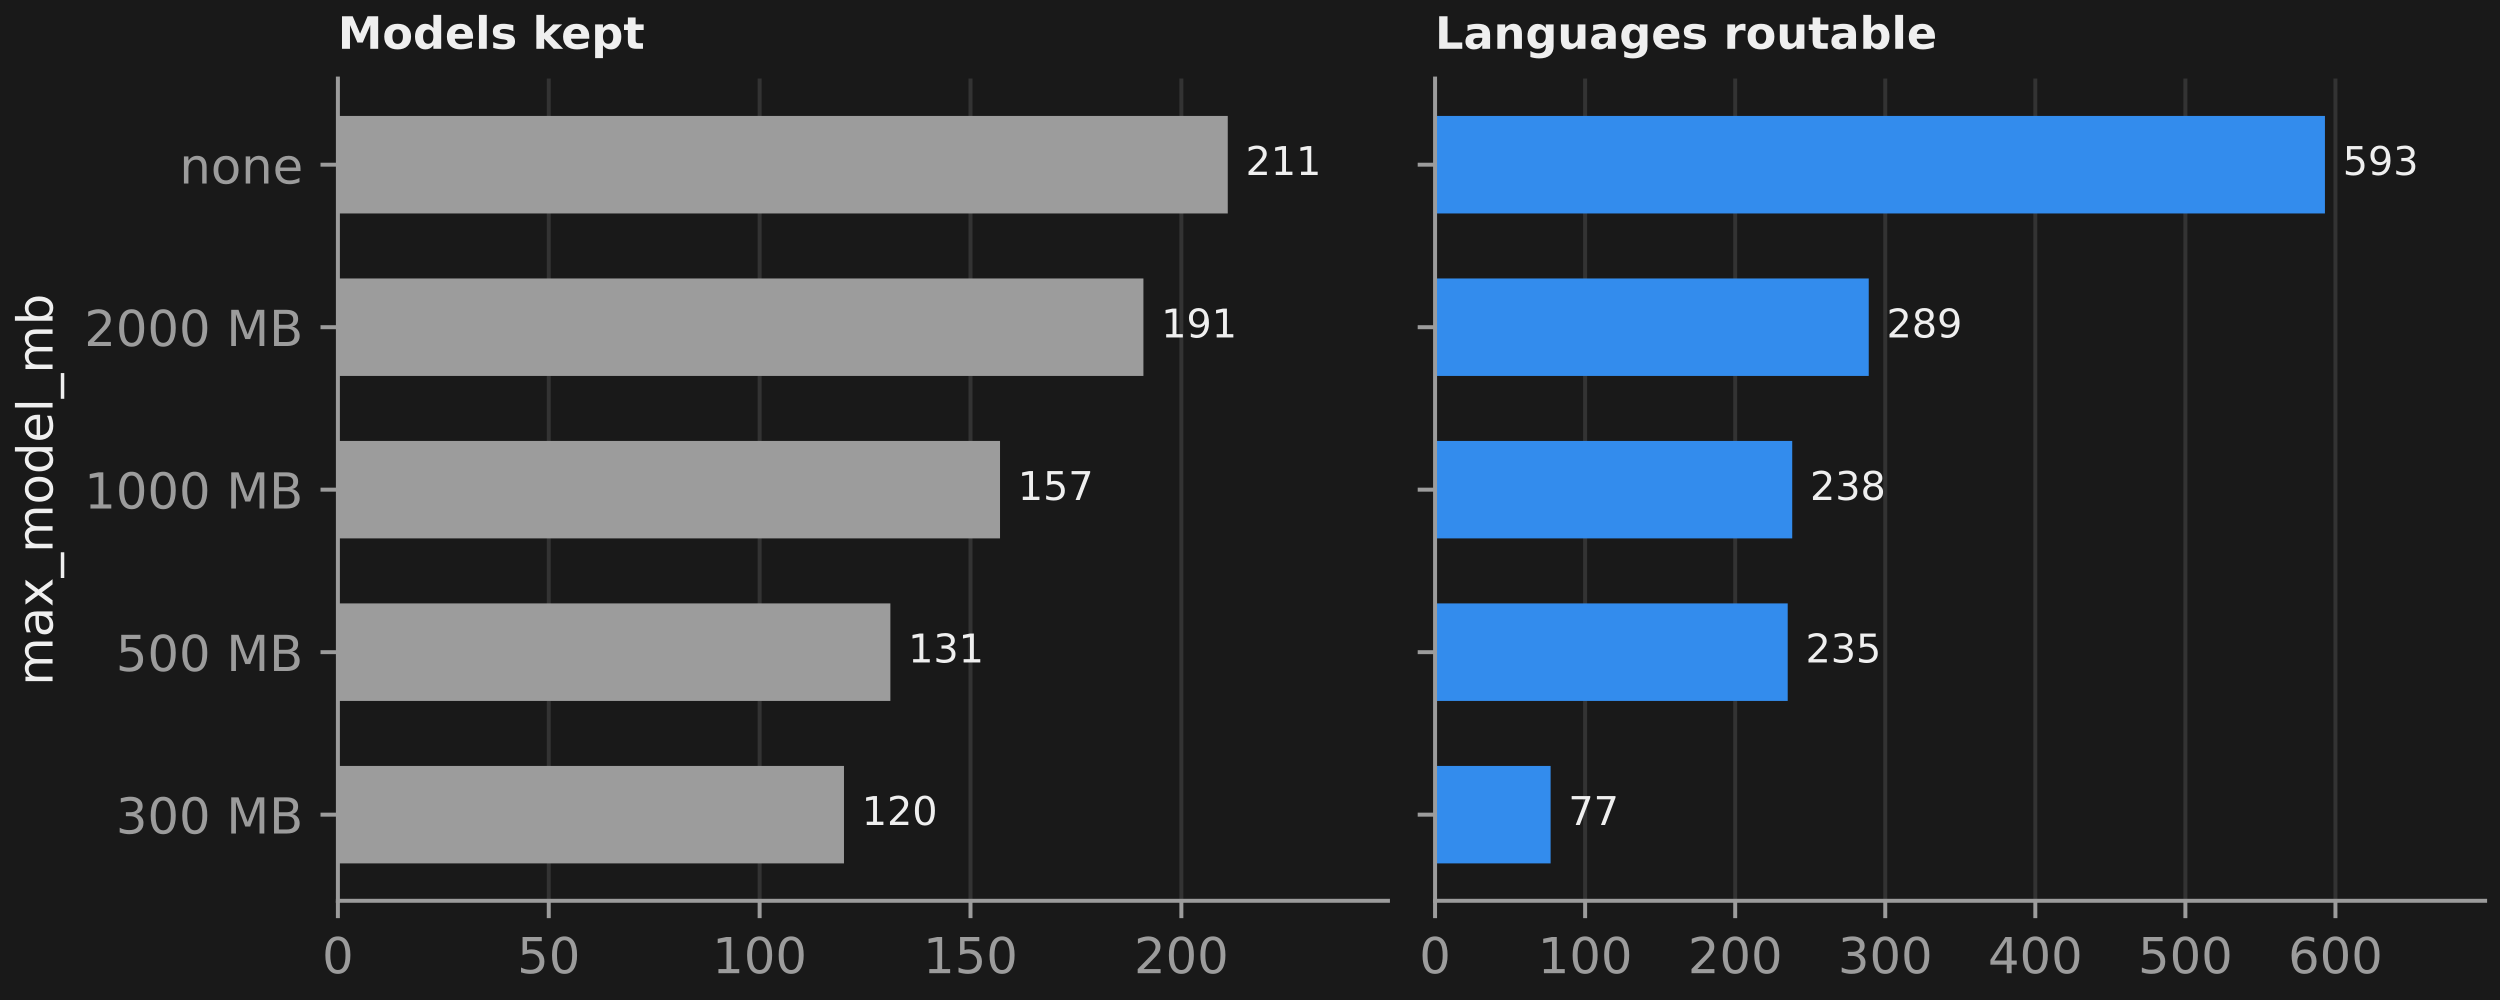
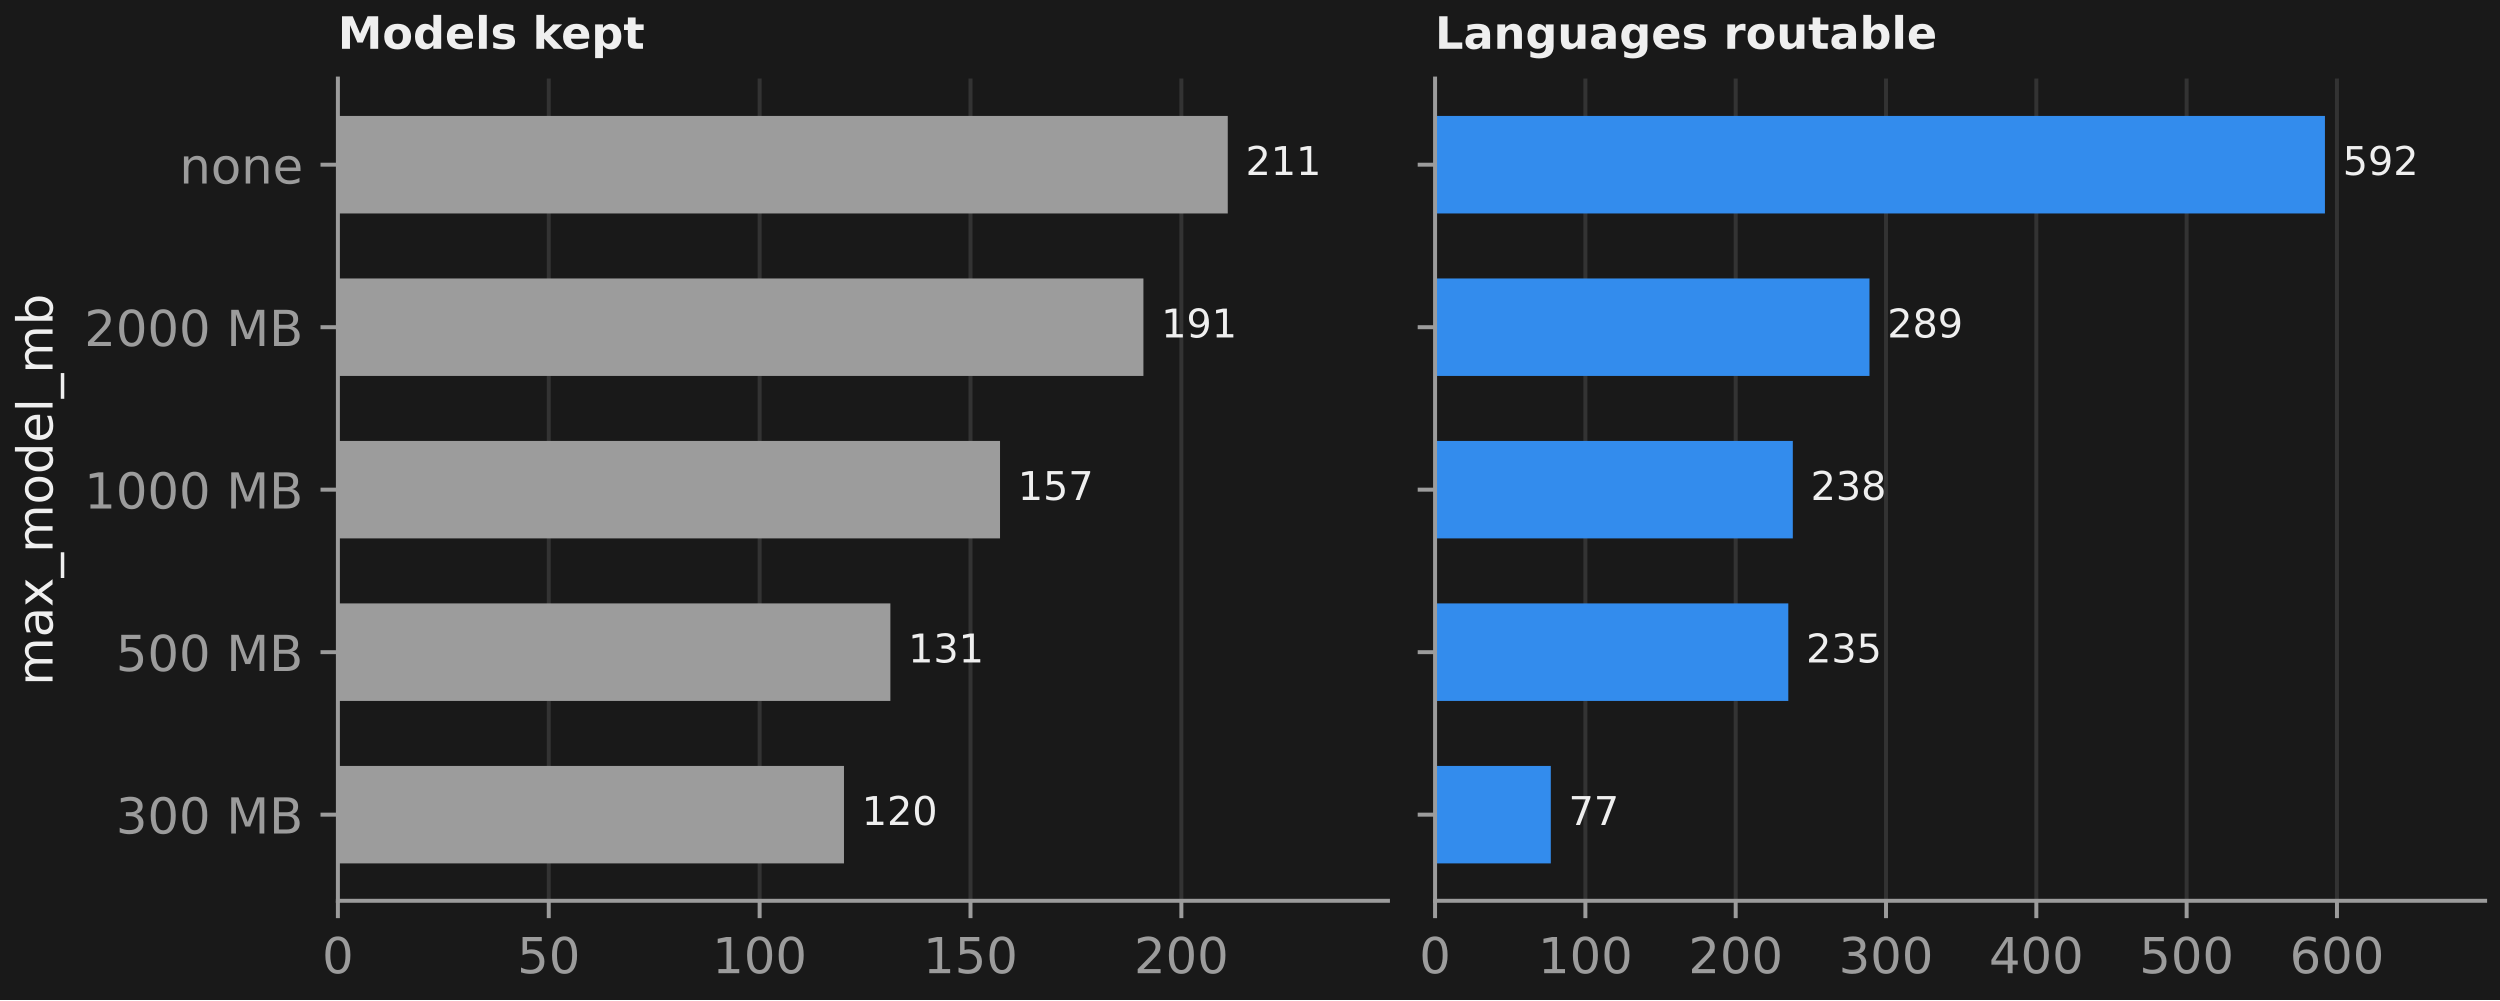
<svg xmlns="http://www.w3.org/2000/svg" xmlns:xlink="http://www.w3.org/1999/xlink" width="504pt" height="201.6pt" viewBox="0 0 504 201.6" version="1.1">
  <defs>
    <style type="text/css">*{stroke-linejoin: round; stroke-linecap: butt}</style>
  </defs>
  <g id="figure_1">
    <g id="patch_1">
      <path d="M 0 201.6  L 504 201.6  L 504 0  L 0 0  z " style="fill: #191919" />
    </g>
    <g id="axes_1">
      <g id="patch_2">
        <path d="M 68.118 181.6  L 279.809 181.6  L 279.809 15.839  L 68.118 15.839  z " style="fill: #191919" />
      </g>
      <g id="matplotlib.axis_1">
        <g id="xtick_1">
          <g id="line2d_1">
            <path d="M 68.118 181.6  L 68.118 15.839  " clip-path="url(#p48383eaec7)" style="fill: none; stroke: #333333; stroke-width: 0.8; stroke-linecap: square" />
          </g>
          <g id="line2d_2">
            <defs>
              <path id="mc3cc2e16f8" d="M 0 0  L 0 3.5  " style="stroke: #9c9c9c; stroke-width: 0.8" />
            </defs>
            <g>
              <use xlink:href="#mc3cc2e16f8" x="68.118" y="181.6" style="fill: #9c9c9c; stroke: #9c9c9c; stroke-width: 0.8" />
            </g>
          </g>
          <g id="text_1">
            <text style="font-size: 10px; font-family: 'DejaVu Sans', 'Bitstream Vera Sans', 'Computer Modern Sans Serif', 'Lucida Grande', 'Verdana', 'Geneva', 'Lucid', 'Arial', 'Helvetica', 'Avant Garde', sans-serif; text-anchor: middle; fill: #9c9c9c" x="68.118" y="196.197" transform="rotate(-0 68.11821 196.1974)">0</text>
          </g>
        </g>
        <g id="xtick_2">
          <g id="line2d_3">
            <path d="M 110.63 181.6  L 110.63 15.839  " clip-path="url(#p48383eaec7)" style="fill: none; stroke: #333333; stroke-width: 0.8; stroke-linecap: square" />
          </g>
          <g id="line2d_4">
            <g>
              <use xlink:href="#mc3cc2e16f8" x="110.63" y="181.6" style="fill: #9c9c9c; stroke: #9c9c9c; stroke-width: 0.8" />
            </g>
          </g>
          <g id="text_2">
            <text style="font-size: 10px; font-family: 'DejaVu Sans', 'Bitstream Vera Sans', 'Computer Modern Sans Serif', 'Lucida Grande', 'Verdana', 'Geneva', 'Lucid', 'Arial', 'Helvetica', 'Avant Garde', sans-serif; text-anchor: middle; fill: #9c9c9c" x="110.63" y="196.197" transform="rotate(-0 110.6298 196.1974)">50</text>
          </g>
        </g>
        <g id="xtick_3">
          <g id="line2d_5">
            <path d="M 153.141 181.6  L 153.141 15.839  " clip-path="url(#p48383eaec7)" style="fill: none; stroke: #333333; stroke-width: 0.8; stroke-linecap: square" />
          </g>
          <g id="line2d_6">
            <g>
              <use xlink:href="#mc3cc2e16f8" x="153.141" y="181.6" style="fill: #9c9c9c; stroke: #9c9c9c; stroke-width: 0.8" />
            </g>
          </g>
          <g id="text_3">
            <text style="font-size: 10px; font-family: 'DejaVu Sans', 'Bitstream Vera Sans', 'Computer Modern Sans Serif', 'Lucida Grande', 'Verdana', 'Geneva', 'Lucid', 'Arial', 'Helvetica', 'Avant Garde', sans-serif; text-anchor: middle; fill: #9c9c9c" x="153.141" y="196.197" transform="rotate(-0 153.1413 196.1974)">100</text>
          </g>
        </g>
        <g id="xtick_4">
          <g id="line2d_7">
            <path d="M 195.653 181.6  L 195.653 15.839  " clip-path="url(#p48383eaec7)" style="fill: none; stroke: #333333; stroke-width: 0.8; stroke-linecap: square" />
          </g>
          <g id="line2d_8">
            <g>
              <use xlink:href="#mc3cc2e16f8" x="195.653" y="181.6" style="fill: #9c9c9c; stroke: #9c9c9c; stroke-width: 0.8" />
            </g>
          </g>
          <g id="text_4">
            <text style="font-size: 10px; font-family: 'DejaVu Sans', 'Bitstream Vera Sans', 'Computer Modern Sans Serif', 'Lucida Grande', 'Verdana', 'Geneva', 'Lucid', 'Arial', 'Helvetica', 'Avant Garde', sans-serif; text-anchor: middle; fill: #9c9c9c" x="195.653" y="196.197" transform="rotate(-0 195.6529 196.1974)">150</text>
          </g>
        </g>
        <g id="xtick_5">
          <g id="line2d_9">
            <path d="M 238.164 181.6  L 238.164 15.839  " clip-path="url(#p48383eaec7)" style="fill: none; stroke: #333333; stroke-width: 0.8; stroke-linecap: square" />
          </g>
          <g id="line2d_10">
            <g>
              <use xlink:href="#mc3cc2e16f8" x="238.164" y="181.6" style="fill: #9c9c9c; stroke: #9c9c9c; stroke-width: 0.8" />
            </g>
          </g>
          <g id="text_5">
            <text style="font-size: 10px; font-family: 'DejaVu Sans', 'Bitstream Vera Sans', 'Computer Modern Sans Serif', 'Lucida Grande', 'Verdana', 'Geneva', 'Lucid', 'Arial', 'Helvetica', 'Avant Garde', sans-serif; text-anchor: middle; fill: #9c9c9c" x="238.164" y="196.197" transform="rotate(-0 238.1644 196.1974)">200</text>
          </g>
        </g>
      </g>
      <g id="matplotlib.axis_2">
        <g id="ytick_1">
          <g id="line2d_11">
            <defs>
              <path id="m61c7a5ba7b" d="M 0 0  L -3.5 0  " style="stroke: #9c9c9c; stroke-width: 0.8" />
            </defs>
            <g>
              <use xlink:href="#m61c7a5ba7b" x="68.118" y="33.201" style="fill: #9c9c9c; stroke: #9c9c9c; stroke-width: 0.8" />
            </g>
          </g>
          <g id="text_6">
            <text style="font-size: 10px; font-family: 'DejaVu Sans', 'Bitstream Vera Sans', 'Computer Modern Sans Serif', 'Lucida Grande', 'Verdana', 'Geneva', 'Lucid', 'Arial', 'Helvetica', 'Avant Garde', sans-serif; text-anchor: end; fill: #9c9c9c" x="61.118" y="37" transform="rotate(-0 61.11821 36.99997)">none</text>
          </g>
        </g>
        <g id="ytick_2">
          <g id="line2d_12">
            <g>
              <use xlink:href="#m61c7a5ba7b" x="68.118" y="65.96" style="fill: #9c9c9c; stroke: #9c9c9c; stroke-width: 0.8" />
            </g>
          </g>
          <g id="text_7">
            <text style="font-size: 10px; font-family: 'DejaVu Sans', 'Bitstream Vera Sans', 'Computer Modern Sans Serif', 'Lucida Grande', 'Verdana', 'Geneva', 'Lucid', 'Arial', 'Helvetica', 'Avant Garde', sans-serif; text-anchor: end; fill: #9c9c9c" x="61.118" y="69.759" transform="rotate(-0 61.11821 69.75905)">2000 MB</text>
          </g>
        </g>
        <g id="ytick_3">
          <g id="line2d_13">
            <g>
              <use xlink:href="#m61c7a5ba7b" x="68.118" y="98.719" style="fill: #9c9c9c; stroke: #9c9c9c; stroke-width: 0.8" />
            </g>
          </g>
          <g id="text_8">
            <text style="font-size: 10px; font-family: 'DejaVu Sans', 'Bitstream Vera Sans', 'Computer Modern Sans Serif', 'Lucida Grande', 'Verdana', 'Geneva', 'Lucid', 'Arial', 'Helvetica', 'Avant Garde', sans-serif; text-anchor: end; fill: #9c9c9c" x="61.118" y="102.518" transform="rotate(-0 61.11821 102.5181)">1000 MB</text>
          </g>
        </g>
        <g id="ytick_4">
          <g id="line2d_14">
            <g>
              <use xlink:href="#m61c7a5ba7b" x="68.118" y="131.478" style="fill: #9c9c9c; stroke: #9c9c9c; stroke-width: 0.8" />
            </g>
          </g>
          <g id="text_9">
            <text style="font-size: 10px; font-family: 'DejaVu Sans', 'Bitstream Vera Sans', 'Computer Modern Sans Serif', 'Lucida Grande', 'Verdana', 'Geneva', 'Lucid', 'Arial', 'Helvetica', 'Avant Garde', sans-serif; text-anchor: end; fill: #9c9c9c" x="61.118" y="135.277" transform="rotate(-0 61.11821 135.2772)">500 MB</text>
          </g>
        </g>
        <g id="ytick_5">
          <g id="line2d_15">
            <g>
              <use xlink:href="#m61c7a5ba7b" x="68.118" y="164.237" style="fill: #9c9c9c; stroke: #9c9c9c; stroke-width: 0.8" />
            </g>
          </g>
          <g id="text_10">
            <text style="font-size: 10px; font-family: 'DejaVu Sans', 'Bitstream Vera Sans', 'Computer Modern Sans Serif', 'Lucida Grande', 'Verdana', 'Geneva', 'Lucid', 'Arial', 'Helvetica', 'Avant Garde', sans-serif; text-anchor: end; fill: #9c9c9c" x="61.118" y="168.036" transform="rotate(-0 61.11821 168.0363)">300 MB</text>
          </g>
        </g>
        <g id="text_11">
          <text style="font-size: 10px; font-family: 'DejaVu Sans', 'Bitstream Vera Sans', 'Computer Modern Sans Serif', 'Lucida Grande', 'Verdana', 'Geneva', 'Lucid', 'Arial', 'Helvetica', 'Avant Garde', sans-serif; text-anchor: middle; fill: #efefef" x="10.599" y="98.719" transform="rotate(-90 10.59868 98.7193)">max_model_mb</text>
        </g>
      </g>
      <g id="patch_3">
        <path d="M 68.118 23.373  L 247.517 23.373  L 247.517 43.029  L 68.118 43.029  z " clip-path="url(#p48383eaec7)" style="fill: #9c9c9c" />
      </g>
      <g id="patch_4">
        <path d="M 68.118 56.132  L 230.512 56.132  L 230.512 75.788  L 68.118 75.788  z " clip-path="url(#p48383eaec7)" style="fill: #9c9c9c" />
      </g>
      <g id="patch_5">
        <path d="M 68.118 88.892  L 201.604 88.892  L 201.604 108.547  L 68.118 108.547  z " clip-path="url(#p48383eaec7)" style="fill: #9c9c9c" />
      </g>
      <g id="patch_6">
        <path d="M 68.118 121.651  L 179.498 121.651  L 179.498 141.306  L 68.118 141.306  z " clip-path="url(#p48383eaec7)" style="fill: #9c9c9c" />
      </g>
      <g id="patch_7">
        <path d="M 68.118 154.41  L 170.146 154.41  L 170.146 174.065  L 68.118 174.065  z " clip-path="url(#p48383eaec7)" style="fill: #9c9c9c" />
      </g>
      <g id="patch_8">
        <path d="M 68.118 181.6  L 68.118 15.839  " style="fill: none; stroke: #9c9c9c; stroke-width: 0.8; stroke-linejoin: miter; stroke-linecap: square" />
      </g>
      <g id="patch_9">
        <path d="M 68.118 181.6  L 279.809 181.6  " style="fill: none; stroke: #9c9c9c; stroke-width: 0.8; stroke-linejoin: miter; stroke-linecap: square" />
      </g>
      <g id="text_12">
        <text style="font-size: 8px; font-family: 'DejaVu Sans', 'Bitstream Vera Sans', 'Computer Modern Sans Serif', 'Lucida Grande', 'Verdana', 'Geneva', 'Lucid', 'Arial', 'Helvetica', 'Avant Garde', sans-serif; text-anchor: start; fill: #efefef" x="251.105" y="35.279" transform="rotate(-0 251.1049 35.27927)">211</text>
      </g>
      <g id="text_13">
        <text style="font-size: 8px; font-family: 'DejaVu Sans', 'Bitstream Vera Sans', 'Computer Modern Sans Serif', 'Lucida Grande', 'Verdana', 'Geneva', 'Lucid', 'Arial', 'Helvetica', 'Avant Garde', sans-serif; text-anchor: start; fill: #efefef" x="234.1" y="68.038" transform="rotate(-0 234.1003 68.03835)">191</text>
      </g>
      <g id="text_14">
        <text style="font-size: 8px; font-family: 'DejaVu Sans', 'Bitstream Vera Sans', 'Computer Modern Sans Serif', 'Lucida Grande', 'Verdana', 'Geneva', 'Lucid', 'Arial', 'Helvetica', 'Avant Garde', sans-serif; text-anchor: start; fill: #efefef" x="205.192" y="100.797" transform="rotate(-0 205.1925 100.7974)">157</text>
      </g>
      <g id="text_15">
        <text style="font-size: 8px; font-family: 'DejaVu Sans', 'Bitstream Vera Sans', 'Computer Modern Sans Serif', 'Lucida Grande', 'Verdana', 'Geneva', 'Lucid', 'Arial', 'Helvetica', 'Avant Garde', sans-serif; text-anchor: start; fill: #efefef" x="183.086" y="133.556" transform="rotate(-0 183.0865 133.5565)">131</text>
      </g>
      <g id="text_16">
        <text style="font-size: 8px; font-family: 'DejaVu Sans', 'Bitstream Vera Sans', 'Computer Modern Sans Serif', 'Lucida Grande', 'Verdana', 'Geneva', 'Lucid', 'Arial', 'Helvetica', 'Avant Garde', sans-serif; text-anchor: start; fill: #efefef" x="173.734" y="166.316" transform="rotate(-0 173.7339 166.3156)">120</text>
      </g>
      <g id="text_17">
        <text style="font-weight: 700; font-size: 9px; font-family: 'DejaVu Sans', 'Bitstream Vera Sans', 'Computer Modern Sans Serif', 'Lucida Grande', 'Verdana', 'Geneva', 'Lucid', 'Arial', 'Helvetica', 'Avant Garde', sans-serif; text-anchor: start; fill: #efefef" x="68.118" y="9.839" transform="rotate(-0 68.11821 9.838834)">Models kept</text>
      </g>
    </g>
    <g id="axes_2">
      <g id="patch_10">
        <path d="M 289.309 181.6  L 501 181.6  L 501 15.839  L 289.309 15.839  z " style="fill: #191919" />
      </g>
      <g id="matplotlib.axis_3">
        <g id="xtick_6">
          <g id="line2d_16">
            <path d="M 289.309 181.6  L 289.309 15.839  " clip-path="url(#pb2790a3bc9)" style="fill: none; stroke: #333333; stroke-width: 0.8; stroke-linecap: square" />
          </g>
          <g id="line2d_17">
            <g>
              <use xlink:href="#mc3cc2e16f8" x="289.309" y="181.6" style="fill: #9c9c9c; stroke: #9c9c9c; stroke-width: 0.8" />
            </g>
          </g>
          <g id="text_18">
            <text style="font-size: 10px; font-family: 'DejaVu Sans', 'Bitstream Vera Sans', 'Computer Modern Sans Serif', 'Lucida Grande', 'Verdana', 'Geneva', 'Lucid', 'Arial', 'Helvetica', 'Avant Garde', sans-serif; text-anchor: middle; fill: #9c9c9c" x="289.309" y="196.197" transform="rotate(-0 289.3092 196.1974)">0</text>
          </g>
        </g>
        <g id="xtick_7">
          <g id="line2d_18">
-             <path d="M 319.562 181.6  L 319.562 15.839  " clip-path="url(#pb2790a3bc9)" style="fill: none; stroke: #333333; stroke-width: 0.8; stroke-linecap: square" />
+             <path d="M 319.613 181.6  L 319.613 15.839  " clip-path="url(#pb2790a3bc9)" style="fill: none; stroke: #333333; stroke-width: 0.8; stroke-linecap: square" />
          </g>
          <g id="line2d_19">
            <g>
-               <use xlink:href="#mc3cc2e16f8" x="319.562" y="181.6" style="fill: #9c9c9c; stroke: #9c9c9c; stroke-width: 0.8" />
+               <use xlink:href="#mc3cc2e16f8" x="319.613" y="181.6" style="fill: #9c9c9c; stroke: #9c9c9c; stroke-width: 0.8" />
            </g>
          </g>
          <g id="text_19">
-             <text style="font-size: 10px; font-family: 'DejaVu Sans', 'Bitstream Vera Sans', 'Computer Modern Sans Serif', 'Lucida Grande', 'Verdana', 'Geneva', 'Lucid', 'Arial', 'Helvetica', 'Avant Garde', sans-serif; text-anchor: middle; fill: #9c9c9c" x="319.562" y="196.197" transform="rotate(-0 319.562 196.1974)">100</text>
+             <text style="font-size: 10px; font-family: 'DejaVu Sans', 'Bitstream Vera Sans', 'Computer Modern Sans Serif', 'Lucida Grande', 'Verdana', 'Geneva', 'Lucid', 'Arial', 'Helvetica', 'Avant Garde', sans-serif; text-anchor: middle; fill: #9c9c9c" x="319.613" y="196.197" transform="rotate(-0 319.6131 196.1974)">100</text>
          </g>
        </g>
        <g id="xtick_8">
          <g id="line2d_20">
-             <path d="M 349.815 181.6  L 349.815 15.839  " clip-path="url(#pb2790a3bc9)" style="fill: none; stroke: #333333; stroke-width: 0.8; stroke-linecap: square" />
+             <path d="M 349.917 181.6  L 349.917 15.839  " clip-path="url(#pb2790a3bc9)" style="fill: none; stroke: #333333; stroke-width: 0.8; stroke-linecap: square" />
          </g>
          <g id="line2d_21">
            <g>
-               <use xlink:href="#mc3cc2e16f8" x="349.815" y="181.6" style="fill: #9c9c9c; stroke: #9c9c9c; stroke-width: 0.8" />
+               <use xlink:href="#mc3cc2e16f8" x="349.917" y="181.6" style="fill: #9c9c9c; stroke: #9c9c9c; stroke-width: 0.8" />
            </g>
          </g>
          <g id="text_20">
-             <text style="font-size: 10px; font-family: 'DejaVu Sans', 'Bitstream Vera Sans', 'Computer Modern Sans Serif', 'Lucida Grande', 'Verdana', 'Geneva', 'Lucid', 'Arial', 'Helvetica', 'Avant Garde', sans-serif; text-anchor: middle; fill: #9c9c9c" x="349.815" y="196.197" transform="rotate(-0 349.8147 196.1974)">200</text>
+             <text style="font-size: 10px; font-family: 'DejaVu Sans', 'Bitstream Vera Sans', 'Computer Modern Sans Serif', 'Lucida Grande', 'Verdana', 'Geneva', 'Lucid', 'Arial', 'Helvetica', 'Avant Garde', sans-serif; text-anchor: middle; fill: #9c9c9c" x="349.917" y="196.197" transform="rotate(-0 349.9169 196.1974)">200</text>
          </g>
        </g>
        <g id="xtick_9">
          <g id="line2d_22">
-             <path d="M 380.067 181.6  L 380.067 15.839  " clip-path="url(#pb2790a3bc9)" style="fill: none; stroke: #333333; stroke-width: 0.8; stroke-linecap: square" />
+             <path d="M 380.221 181.6  L 380.221 15.839  " clip-path="url(#pb2790a3bc9)" style="fill: none; stroke: #333333; stroke-width: 0.8; stroke-linecap: square" />
          </g>
          <g id="line2d_23">
            <g>
-               <use xlink:href="#mc3cc2e16f8" x="380.067" y="181.6" style="fill: #9c9c9c; stroke: #9c9c9c; stroke-width: 0.8" />
+               <use xlink:href="#mc3cc2e16f8" x="380.221" y="181.6" style="fill: #9c9c9c; stroke: #9c9c9c; stroke-width: 0.8" />
            </g>
          </g>
          <g id="text_21">
-             <text style="font-size: 10px; font-family: 'DejaVu Sans', 'Bitstream Vera Sans', 'Computer Modern Sans Serif', 'Lucida Grande', 'Verdana', 'Geneva', 'Lucid', 'Arial', 'Helvetica', 'Avant Garde', sans-serif; text-anchor: middle; fill: #9c9c9c" x="380.067" y="196.197" transform="rotate(-0 380.0675 196.1974)">300</text>
+             <text style="font-size: 10px; font-family: 'DejaVu Sans', 'Bitstream Vera Sans', 'Computer Modern Sans Serif', 'Lucida Grande', 'Verdana', 'Geneva', 'Lucid', 'Arial', 'Helvetica', 'Avant Garde', sans-serif; text-anchor: middle; fill: #9c9c9c" x="380.221" y="196.197" transform="rotate(-0 380.2208 196.1974)">300</text>
          </g>
        </g>
        <g id="xtick_10">
          <g id="line2d_24">
-             <path d="M 410.32 181.6  L 410.32 15.839  " clip-path="url(#pb2790a3bc9)" style="fill: none; stroke: #333333; stroke-width: 0.8; stroke-linecap: square" />
+             <path d="M 410.525 181.6  L 410.525 15.839  " clip-path="url(#pb2790a3bc9)" style="fill: none; stroke: #333333; stroke-width: 0.8; stroke-linecap: square" />
          </g>
          <g id="line2d_25">
            <g>
-               <use xlink:href="#mc3cc2e16f8" x="410.32" y="181.6" style="fill: #9c9c9c; stroke: #9c9c9c; stroke-width: 0.8" />
+               <use xlink:href="#mc3cc2e16f8" x="410.525" y="181.6" style="fill: #9c9c9c; stroke: #9c9c9c; stroke-width: 0.8" />
            </g>
          </g>
          <g id="text_22">
-             <text style="font-size: 10px; font-family: 'DejaVu Sans', 'Bitstream Vera Sans', 'Computer Modern Sans Serif', 'Lucida Grande', 'Verdana', 'Geneva', 'Lucid', 'Arial', 'Helvetica', 'Avant Garde', sans-serif; text-anchor: middle; fill: #9c9c9c" x="410.32" y="196.197" transform="rotate(-0 410.3202 196.1974)">400</text>
+             <text style="font-size: 10px; font-family: 'DejaVu Sans', 'Bitstream Vera Sans', 'Computer Modern Sans Serif', 'Lucida Grande', 'Verdana', 'Geneva', 'Lucid', 'Arial', 'Helvetica', 'Avant Garde', sans-serif; text-anchor: middle; fill: #9c9c9c" x="410.525" y="196.197" transform="rotate(-0 410.5246 196.1974)">400</text>
          </g>
        </g>
        <g id="xtick_11">
          <g id="line2d_26">
-             <path d="M 440.573 181.6  L 440.573 15.839  " clip-path="url(#pb2790a3bc9)" style="fill: none; stroke: #333333; stroke-width: 0.8; stroke-linecap: square" />
+             <path d="M 440.828 181.6  L 440.828 15.839  " clip-path="url(#pb2790a3bc9)" style="fill: none; stroke: #333333; stroke-width: 0.8; stroke-linecap: square" />
          </g>
          <g id="line2d_27">
            <g>
-               <use xlink:href="#mc3cc2e16f8" x="440.573" y="181.6" style="fill: #9c9c9c; stroke: #9c9c9c; stroke-width: 0.8" />
+               <use xlink:href="#mc3cc2e16f8" x="440.828" y="181.6" style="fill: #9c9c9c; stroke: #9c9c9c; stroke-width: 0.8" />
            </g>
          </g>
          <g id="text_23">
-             <text style="font-size: 10px; font-family: 'DejaVu Sans', 'Bitstream Vera Sans', 'Computer Modern Sans Serif', 'Lucida Grande', 'Verdana', 'Geneva', 'Lucid', 'Arial', 'Helvetica', 'Avant Garde', sans-serif; text-anchor: middle; fill: #9c9c9c" x="440.573" y="196.197" transform="rotate(-0 440.5729 196.1974)">500</text>
+             <text style="font-size: 10px; font-family: 'DejaVu Sans', 'Bitstream Vera Sans', 'Computer Modern Sans Serif', 'Lucida Grande', 'Verdana', 'Geneva', 'Lucid', 'Arial', 'Helvetica', 'Avant Garde', sans-serif; text-anchor: middle; fill: #9c9c9c" x="440.828" y="196.197" transform="rotate(-0 440.8284 196.1974)">500</text>
          </g>
        </g>
        <g id="xtick_12">
          <g id="line2d_28">
-             <path d="M 470.826 181.6  L 470.826 15.839  " clip-path="url(#pb2790a3bc9)" style="fill: none; stroke: #333333; stroke-width: 0.8; stroke-linecap: square" />
+             <path d="M 471.132 181.6  L 471.132 15.839  " clip-path="url(#pb2790a3bc9)" style="fill: none; stroke: #333333; stroke-width: 0.8; stroke-linecap: square" />
          </g>
          <g id="line2d_29">
            <g>
-               <use xlink:href="#mc3cc2e16f8" x="470.826" y="181.6" style="fill: #9c9c9c; stroke: #9c9c9c; stroke-width: 0.8" />
+               <use xlink:href="#mc3cc2e16f8" x="471.132" y="181.6" style="fill: #9c9c9c; stroke: #9c9c9c; stroke-width: 0.8" />
            </g>
          </g>
          <g id="text_24">
-             <text style="font-size: 10px; font-family: 'DejaVu Sans', 'Bitstream Vera Sans', 'Computer Modern Sans Serif', 'Lucida Grande', 'Verdana', 'Geneva', 'Lucid', 'Arial', 'Helvetica', 'Avant Garde', sans-serif; text-anchor: middle; fill: #9c9c9c" x="470.826" y="196.197" transform="rotate(-0 470.8257 196.1974)">600</text>
+             <text style="font-size: 10px; font-family: 'DejaVu Sans', 'Bitstream Vera Sans', 'Computer Modern Sans Serif', 'Lucida Grande', 'Verdana', 'Geneva', 'Lucid', 'Arial', 'Helvetica', 'Avant Garde', sans-serif; text-anchor: middle; fill: #9c9c9c" x="471.132" y="196.197" transform="rotate(-0 471.1323 196.1974)">600</text>
          </g>
        </g>
      </g>
      <g id="matplotlib.axis_4">
        <g id="ytick_6">
          <g id="line2d_30">
            <g>
              <use xlink:href="#m61c7a5ba7b" x="289.309" y="33.201" style="fill: #9c9c9c; stroke: #9c9c9c; stroke-width: 0.8" />
            </g>
          </g>
        </g>
        <g id="ytick_7">
          <g id="line2d_31">
            <g>
              <use xlink:href="#m61c7a5ba7b" x="289.309" y="65.96" style="fill: #9c9c9c; stroke: #9c9c9c; stroke-width: 0.8" />
            </g>
          </g>
        </g>
        <g id="ytick_8">
          <g id="line2d_32">
            <g>
              <use xlink:href="#m61c7a5ba7b" x="289.309" y="98.719" style="fill: #9c9c9c; stroke: #9c9c9c; stroke-width: 0.8" />
            </g>
          </g>
        </g>
        <g id="ytick_9">
          <g id="line2d_33">
            <g>
              <use xlink:href="#m61c7a5ba7b" x="289.309" y="131.478" style="fill: #9c9c9c; stroke: #9c9c9c; stroke-width: 0.8" />
            </g>
          </g>
        </g>
        <g id="ytick_10">
          <g id="line2d_34">
            <g>
              <use xlink:href="#m61c7a5ba7b" x="289.309" y="164.237" style="fill: #9c9c9c; stroke: #9c9c9c; stroke-width: 0.8" />
            </g>
          </g>
        </g>
      </g>
      <g id="patch_11">
        <path d="M 289.309 23.373  L 468.708 23.373  L 468.708 43.029  L 289.309 43.029  z " clip-path="url(#pb2790a3bc9)" style="fill: #338ced" />
      </g>
      <g id="patch_12">
-         <path d="M 289.309 56.132  L 376.74 56.132  L 376.74 75.788  L 289.309 75.788  z " clip-path="url(#pb2790a3bc9)" style="fill: #338ced" />
+         <path d="M 289.309 56.132  L 376.887 56.132  L 376.887 75.788  L 289.309 75.788  z " clip-path="url(#pb2790a3bc9)" style="fill: #338ced" />
      </g>
      <g id="patch_13">
-         <path d="M 289.309 88.892  L 361.311 88.892  L 361.311 108.547  L 289.309 108.547  z " clip-path="url(#pb2790a3bc9)" style="fill: #338ced" />
+         <path d="M 289.309 88.892  L 361.432 88.892  L 361.432 108.547  L 289.309 108.547  z " clip-path="url(#pb2790a3bc9)" style="fill: #338ced" />
      </g>
      <g id="patch_14">
-         <path d="M 289.309 121.651  L 360.403 121.651  L 360.403 141.306  L 289.309 141.306  z " clip-path="url(#pb2790a3bc9)" style="fill: #338ced" />
+         <path d="M 289.309 121.651  L 360.523 121.651  L 360.523 141.306  L 289.309 141.306  z " clip-path="url(#pb2790a3bc9)" style="fill: #338ced" />
      </g>
      <g id="patch_15">
-         <path d="M 289.309 154.41  L 312.604 154.41  L 312.604 174.065  L 289.309 174.065  z " clip-path="url(#pb2790a3bc9)" style="fill: #338ced" />
+         <path d="M 289.309 154.41  L 312.643 154.41  L 312.643 174.065  L 289.309 174.065  z " clip-path="url(#pb2790a3bc9)" style="fill: #338ced" />
      </g>
      <g id="patch_16">
        <path d="M 289.309 181.6  L 289.309 15.839  " style="fill: none; stroke: #9c9c9c; stroke-width: 0.8; stroke-linejoin: miter; stroke-linecap: square" />
      </g>
      <g id="patch_17">
        <path d="M 289.309 181.6  L 501 181.6  " style="fill: none; stroke: #9c9c9c; stroke-width: 0.8; stroke-linejoin: miter; stroke-linecap: square" />
      </g>
      <g id="text_25">
-         <text style="font-size: 8px; font-family: 'DejaVu Sans', 'Bitstream Vera Sans', 'Computer Modern Sans Serif', 'Lucida Grande', 'Verdana', 'Geneva', 'Lucid', 'Arial', 'Helvetica', 'Avant Garde', sans-serif; text-anchor: start; fill: #efefef" x="472.296" y="35.279" transform="rotate(-0 472.296 35.27927)">593</text>
+         <text style="font-size: 8px; font-family: 'DejaVu Sans', 'Bitstream Vera Sans', 'Computer Modern Sans Serif', 'Lucida Grande', 'Verdana', 'Geneva', 'Lucid', 'Arial', 'Helvetica', 'Avant Garde', sans-serif; text-anchor: start; fill: #efefef" x="472.296" y="35.279" transform="rotate(-0 472.296 35.27927)">592</text>
      </g>
      <g id="text_26">
-         <text style="font-size: 8px; font-family: 'DejaVu Sans', 'Bitstream Vera Sans', 'Computer Modern Sans Serif', 'Lucida Grande', 'Verdana', 'Geneva', 'Lucid', 'Arial', 'Helvetica', 'Avant Garde', sans-serif; text-anchor: start; fill: #efefef" x="380.328" y="68.038" transform="rotate(-0 380.3276 68.03835)">289</text>
+         <text style="font-size: 8px; font-family: 'DejaVu Sans', 'Bitstream Vera Sans', 'Computer Modern Sans Serif', 'Lucida Grande', 'Verdana', 'Geneva', 'Lucid', 'Arial', 'Helvetica', 'Avant Garde', sans-serif; text-anchor: start; fill: #efefef" x="380.475" y="68.038" transform="rotate(-0 380.4753 68.03835)">289</text>
      </g>
      <g id="text_27">
-         <text style="font-size: 8px; font-family: 'DejaVu Sans', 'Bitstream Vera Sans', 'Computer Modern Sans Serif', 'Lucida Grande', 'Verdana', 'Geneva', 'Lucid', 'Arial', 'Helvetica', 'Avant Garde', sans-serif; text-anchor: start; fill: #efefef" x="364.899" y="100.797" transform="rotate(-0 364.8987 100.7974)">238</text>
+         <text style="font-size: 8px; font-family: 'DejaVu Sans', 'Bitstream Vera Sans', 'Computer Modern Sans Serif', 'Lucida Grande', 'Verdana', 'Geneva', 'Lucid', 'Arial', 'Helvetica', 'Avant Garde', sans-serif; text-anchor: start; fill: #efefef" x="365.02" y="100.797" transform="rotate(-0 365.0203 100.7974)">238</text>
      </g>
      <g id="text_28">
-         <text style="font-size: 8px; font-family: 'DejaVu Sans', 'Bitstream Vera Sans', 'Computer Modern Sans Serif', 'Lucida Grande', 'Verdana', 'Geneva', 'Lucid', 'Arial', 'Helvetica', 'Avant Garde', sans-serif; text-anchor: start; fill: #efefef" x="363.991" y="133.556" transform="rotate(-0 363.9911 133.5565)">235</text>
+         <text style="font-size: 8px; font-family: 'DejaVu Sans', 'Bitstream Vera Sans', 'Computer Modern Sans Serif', 'Lucida Grande', 'Verdana', 'Geneva', 'Lucid', 'Arial', 'Helvetica', 'Avant Garde', sans-serif; text-anchor: start; fill: #efefef" x="364.111" y="133.556" transform="rotate(-0 364.1112 133.5565)">235</text>
      </g>
      <g id="text_29">
-         <text style="font-size: 8px; font-family: 'DejaVu Sans', 'Bitstream Vera Sans', 'Computer Modern Sans Serif', 'Lucida Grande', 'Verdana', 'Geneva', 'Lucid', 'Arial', 'Helvetica', 'Avant Garde', sans-serif; text-anchor: start; fill: #efefef" x="316.192" y="166.316" transform="rotate(-0 316.1918 166.3156)">77</text>
+         <text style="font-size: 8px; font-family: 'DejaVu Sans', 'Bitstream Vera Sans', 'Computer Modern Sans Serif', 'Lucida Grande', 'Verdana', 'Geneva', 'Lucid', 'Arial', 'Helvetica', 'Avant Garde', sans-serif; text-anchor: start; fill: #efefef" x="316.231" y="166.316" transform="rotate(-0 316.2312 166.3156)">77</text>
      </g>
      <g id="text_30">
        <text style="font-weight: 700; font-size: 9px; font-family: 'DejaVu Sans', 'Bitstream Vera Sans', 'Computer Modern Sans Serif', 'Lucida Grande', 'Verdana', 'Geneva', 'Lucid', 'Arial', 'Helvetica', 'Avant Garde', sans-serif; text-anchor: start; fill: #efefef" x="289.309" y="9.839" transform="rotate(-0 289.3092 9.838834)">Languages routable</text>
      </g>
    </g>
  </g>
  <defs>
    <clipPath id="p48383eaec7">
      <rect x="68.118" y="15.839" width="211.691" height="165.761" />
    </clipPath>
    <clipPath id="pb2790a3bc9">
      <rect x="289.309" y="15.839" width="211.691" height="165.761" />
    </clipPath>
  </defs>
</svg>
